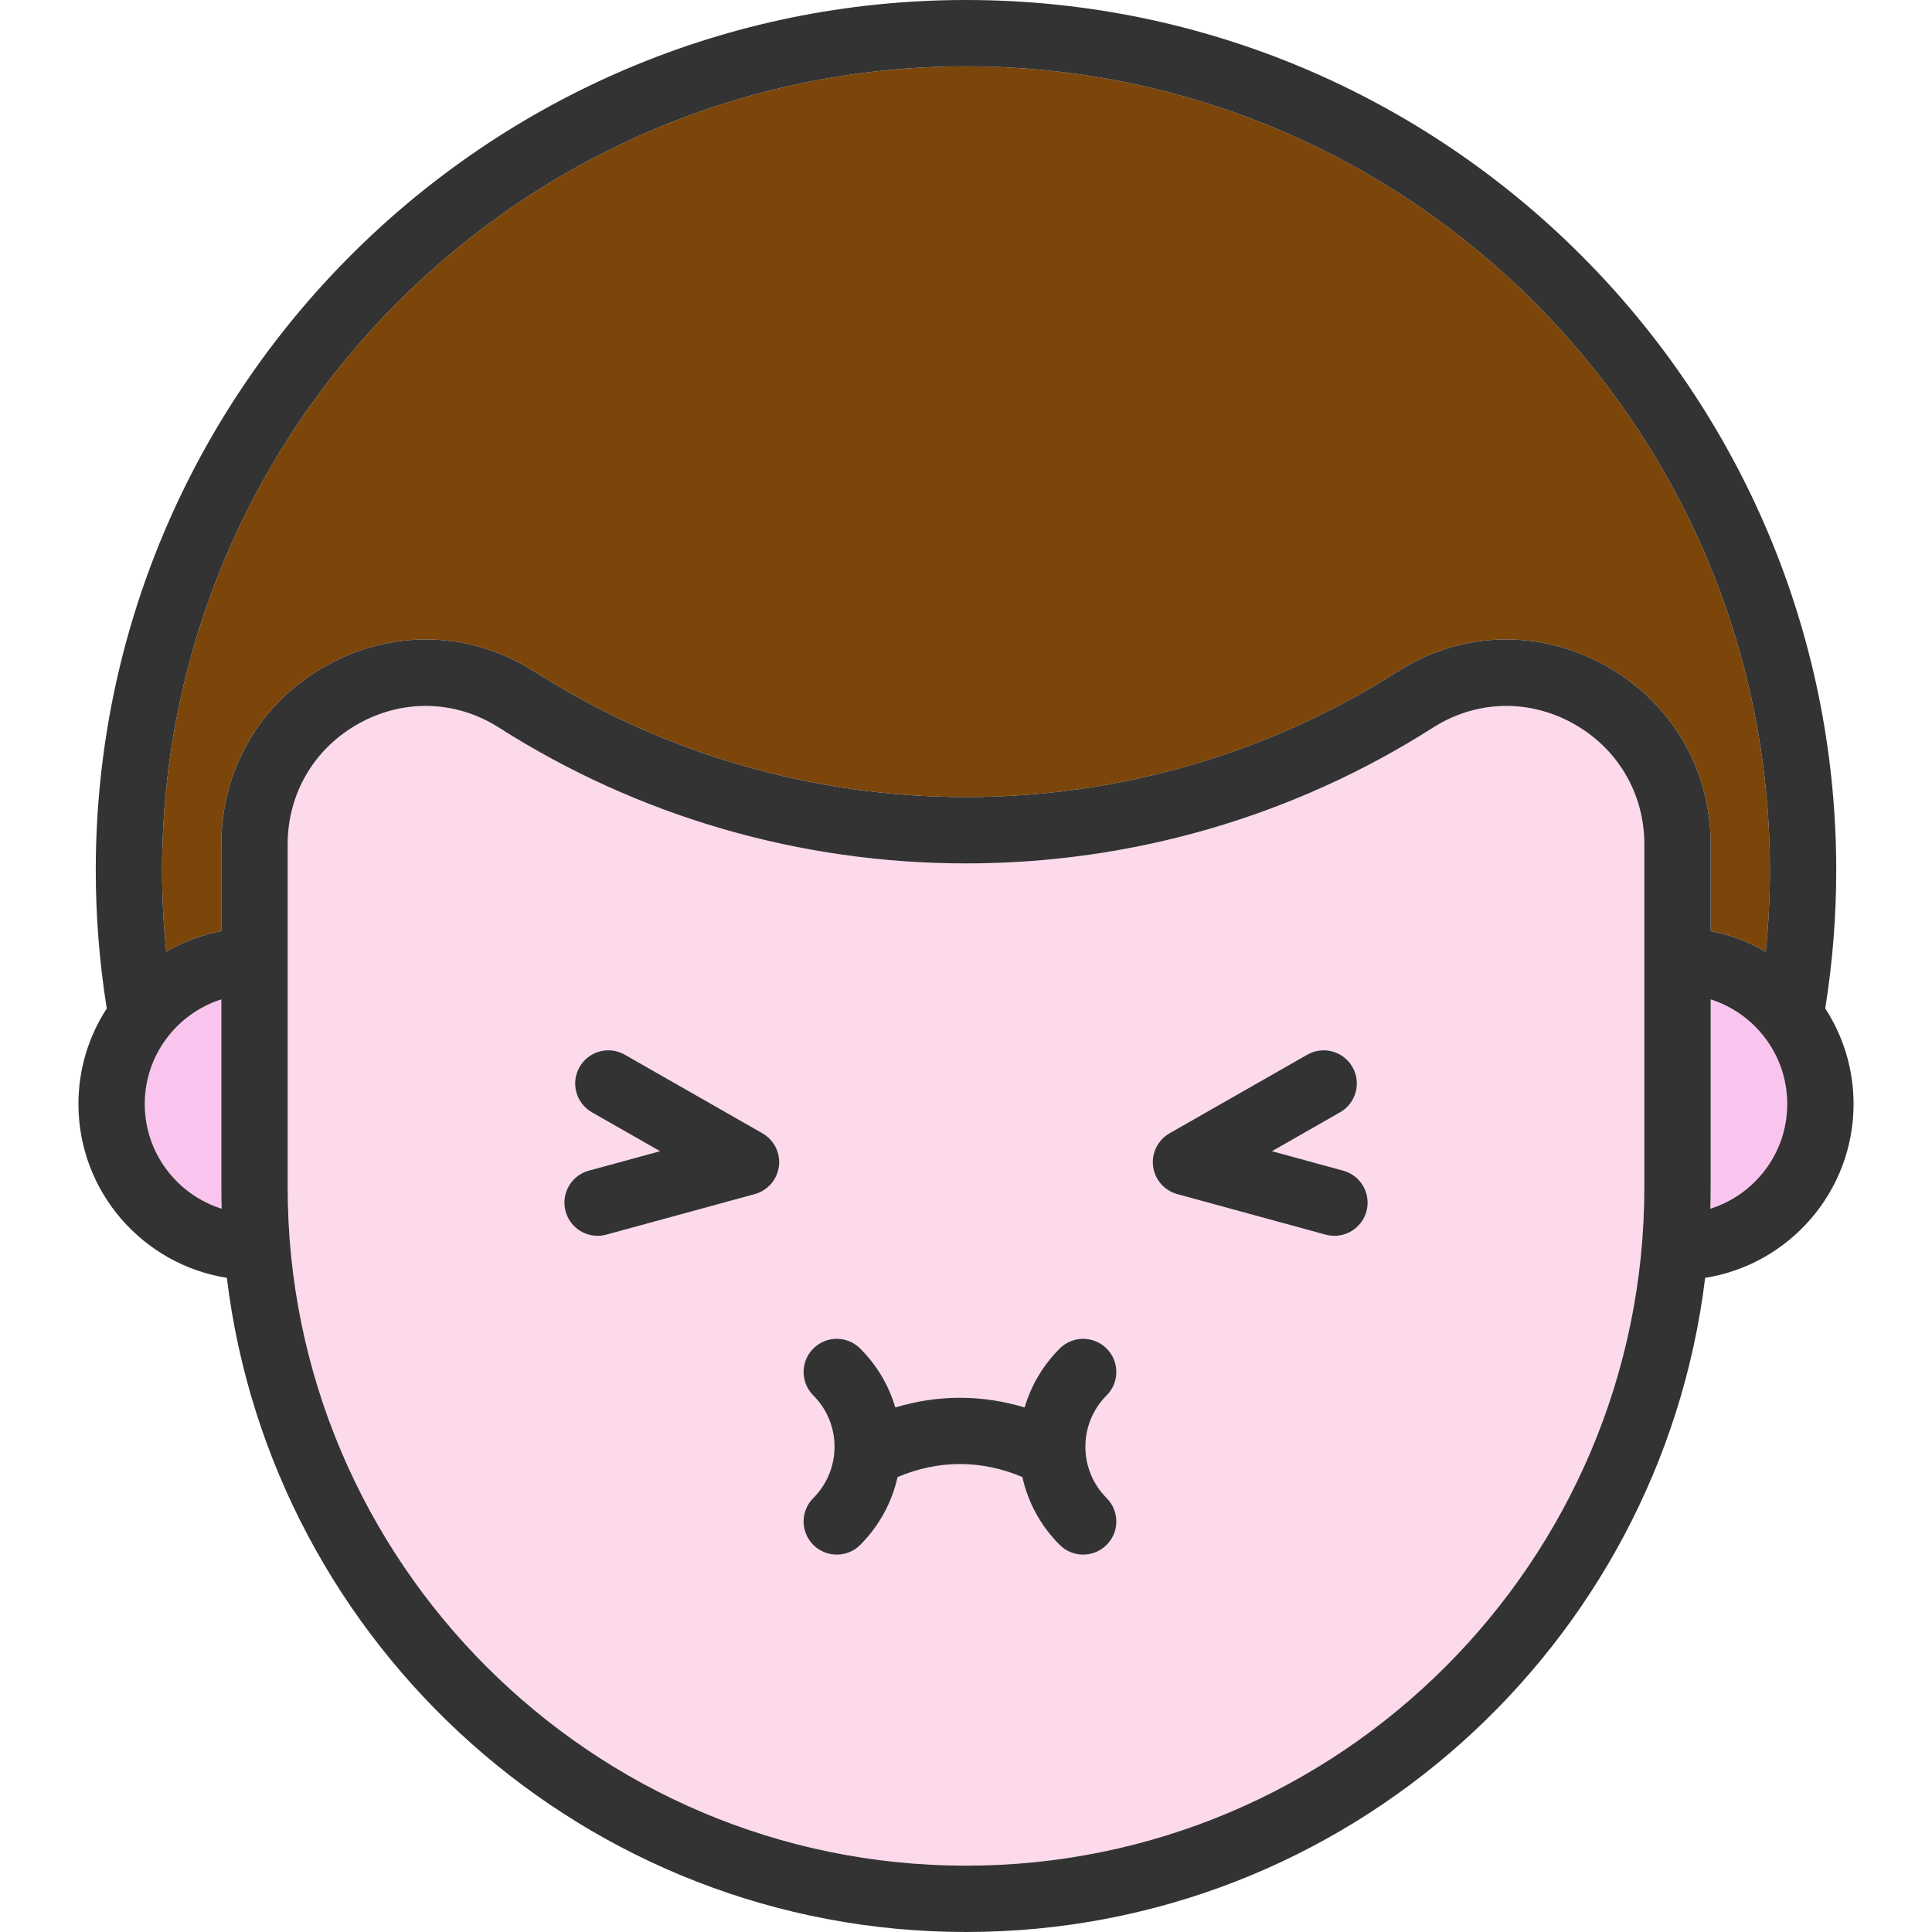
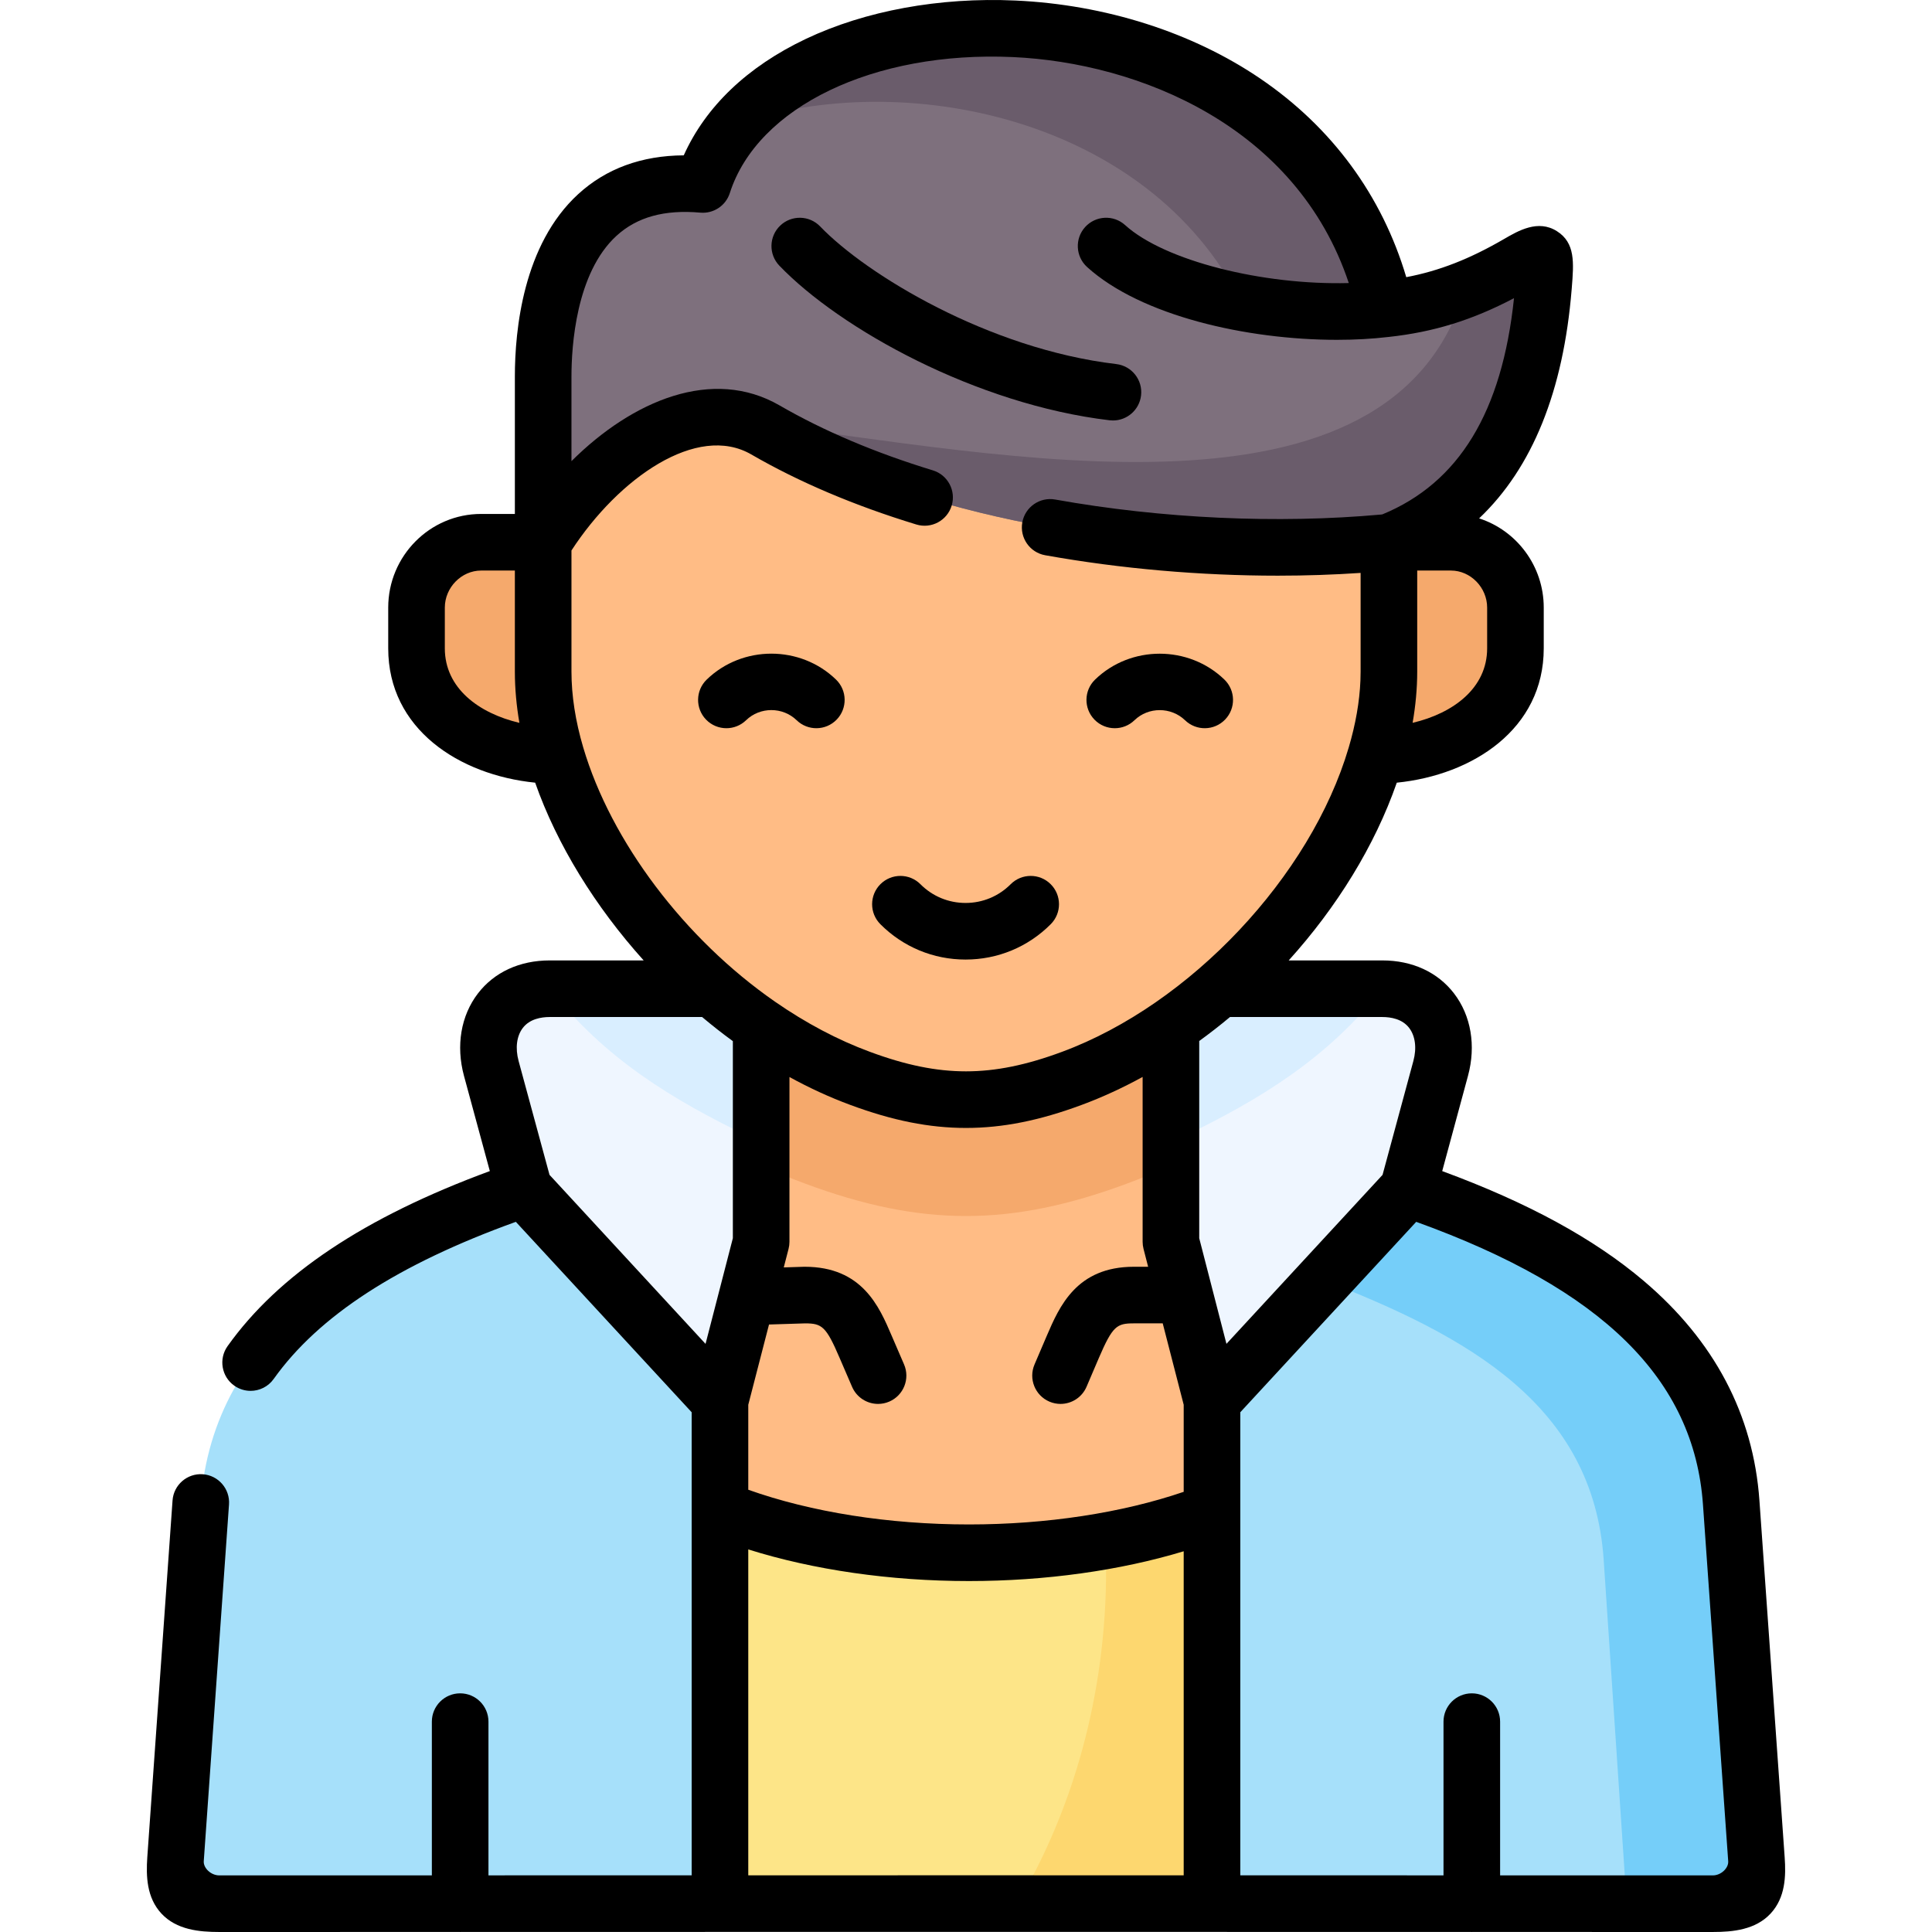
- <svg xmlns="http://www.w3.org/2000/svg" version="1.1" id="Capa_1" x="0px" y="0px" viewBox="0 0 466.03 466.03" style="enable-background:new 0 0 466.03 466.03;" xml:space="preserve">
+ <svg xmlns="http://www.w3.org/2000/svg" id="Capa_1" enable-background="new 0 0 511.997 511.997" height="512" viewBox="0 0 511.997 511.997" width="512">
  <g>
-     <path style="fill:#F9C5EE;" d="M412.64,241.07c10.7,3.4,18.47,13.43,18.47,25.23c0,11.84-7.81,21.88-18.55,25.26   c0.05-1.71,0.08-3.43,0.08-5.16V241.07z" />
-     <path style="fill:#F9C5EE;" d="M53.39,286.4c0,1.73,0.03,3.45,0.08,5.16c-10.74-3.38-18.55-13.42-18.55-25.26   c0-11.8,7.77-21.83,18.47-25.23V286.4z" />
-     <path style="fill:#7C460A;" d="M426.93,209.92c0,6.57-0.34,13.14-1,19.66c-4.06-2.36-8.53-4.07-13.29-4.98v-20.92   c0-18.29-9.59-34.47-25.64-43.28c-15.96-8.74-34.61-8.15-49.91,1.61c-31.07,19.8-67.06,30.26-104.08,30.26s-73-10.46-104.07-30.26   c-15.3-9.76-33.96-10.35-49.91-1.6c-16.05,8.8-25.64,24.98-25.64,43.27v20.92c-4.76,0.91-9.24,2.62-13.29,4.98   c-0.66-6.51-1-13.09-1-19.66C39.1,102.99,126.09,16,233.01,16C339.94,16,426.93,102.99,426.93,209.92z" />
-     <path style="fill:#FCD9EB;" d="M396.64,203.68v82.72c0,90.23-73.4,163.63-163.62,163.63c-90.23,0-163.63-73.4-163.63-163.63v-82.72   c0-12.36,6.48-23.29,17.34-29.25c5.06-2.77,10.52-4.15,15.96-4.15c6.11,0,12.2,1.75,17.65,5.22   c33.64,21.44,72.6,32.77,112.67,32.77c40.08,0,79.04-11.33,112.68-32.77c10.3-6.56,22.86-6.96,33.61-1.07   C390.16,180.39,396.64,191.32,396.64,203.68z M329.61,292.21c1.16-4.27-1.35-8.67-5.61-9.83l-17.18-4.69l16.44-9.39   c3.84-2.19,5.17-7.08,2.98-10.91c-2.19-3.84-7.08-5.18-10.91-2.98l-33.22,18.96c-2.81,1.61-4.37,4.75-3.97,7.96   c0.41,3.21,2.71,5.85,5.83,6.71l35.81,9.78c0.71,0.19,1.42,0.28,2.11,0.28C325.41,298.1,328.64,295.76,329.61,292.21z    M266.93,336.6c3.13-3.13,3.13-8.19,0-11.31c-3.12-3.13-8.19-3.13-11.31,0c-4.03,4.02-6.9,8.9-8.46,14.21   c-10.29-3.11-20.92-3.11-31.2,0c-1.56-5.31-4.43-10.19-8.46-14.21c-3.13-3.13-8.19-3.13-11.32,0c-3.12,3.12-3.12,8.18,0,11.31   c6.83,6.82,6.83,17.92,0,24.75c-3.12,3.12-3.12,8.19,0,11.31c1.57,1.56,3.61,2.34,5.66,2.34s4.1-0.78,5.66-2.34   c4.56-4.57,7.64-10.22,9.01-16.37c9.91-4.18,20.19-4.18,30.1,0c1.36,6.15,4.44,11.8,9.01,16.37c1.56,1.56,3.61,2.34,5.65,2.34   c2.05,0,4.1-0.78,5.66-2.34c3.13-3.12,3.13-8.19,0-11.31C260.11,354.52,260.11,343.42,266.93,336.6z M187.89,281.33   c0.41-3.21-1.16-6.35-3.97-7.96l-33.21-18.96c-3.84-2.2-8.73-0.86-10.92,2.98c-2.19,3.83-0.85,8.72,2.98,10.91l16.45,9.39   l-17.18,4.69c-4.27,1.16-6.78,5.56-5.61,9.83c0.97,3.55,4.19,5.89,7.71,5.89c0.7,0,1.41-0.09,2.11-0.28l35.81-9.78   C185.18,287.18,187.48,284.54,187.89,281.33z" />
-     <path style="fill:#333333;" d="M440.28,243.25c4.31,6.64,6.83,14.56,6.83,23.05c0,21.15-15.54,38.73-35.8,41.94   c-10.81,88.79-86.64,157.79-178.29,157.79c-91.66,0-167.49-69-178.3-157.79c-20.26-3.21-35.8-20.79-35.8-41.94   c0-8.49,2.52-16.4,6.83-23.04c-1.75-10.95-2.65-22.15-2.65-33.34C23.1,94.17,117.27,0,233.01,0   c115.75,0,209.92,94.17,209.92,209.92C442.93,221.11,442.03,232.3,440.28,243.25z M431.11,266.3c0-11.8-7.77-21.83-18.47-25.23   v45.33c0,1.73-0.03,3.45-0.08,5.16C423.3,288.18,431.11,278.14,431.11,266.3z M425.93,229.58c0.66-6.52,1-13.09,1-19.66   C426.93,102.99,339.94,16,233.01,16C126.09,16,39.1,102.99,39.1,209.92c0,6.57,0.34,13.15,1,19.66c4.05-2.36,8.53-4.07,13.29-4.98   v-20.92c0-18.29,9.59-34.47,25.64-43.27c15.95-8.75,34.61-8.16,49.91,1.6c31.07,19.8,67.05,30.26,104.07,30.26   s73.01-10.46,104.08-30.26c15.3-9.76,33.95-10.35,49.91-1.61c16.05,8.81,25.64,24.99,25.64,43.28v20.92   C417.4,225.51,421.87,227.22,425.93,229.58z M396.64,286.4v-82.72c0-12.36-6.48-23.29-17.34-29.25   c-10.75-5.89-23.31-5.49-33.61,1.07c-33.64,21.44-72.6,32.77-112.68,32.77c-40.07,0-79.03-11.33-112.67-32.77   c-5.45-3.47-11.54-5.22-17.65-5.22c-5.44,0-10.9,1.38-15.96,4.15c-10.86,5.96-17.34,16.89-17.34,29.25v82.72   c0,90.23,73.4,163.63,163.63,163.63C323.24,450.03,396.64,376.63,396.64,286.4z M53.47,291.56c-0.05-1.71-0.08-3.43-0.08-5.16   v-45.33c-10.7,3.4-18.47,13.43-18.47,25.23C34.92,278.14,42.73,288.18,53.47,291.56z" />
-     <path style="fill:#333333;" d="M324,282.38c4.26,1.16,6.77,5.56,5.61,9.83c-0.97,3.55-4.2,5.89-7.72,5.89   c-0.69,0-1.4-0.09-2.11-0.28l-35.81-9.78c-3.12-0.86-5.42-3.5-5.83-6.71c-0.4-3.21,1.16-6.35,3.97-7.96l33.22-18.96   c3.83-2.2,8.72-0.86,10.91,2.98c2.19,3.83,0.86,8.72-2.98,10.91l-16.44,9.39L324,282.38z" />
-     <path style="fill:#333333;" d="M266.93,325.29c3.13,3.12,3.13,8.18,0,11.31c-6.82,6.82-6.82,17.92,0,24.75   c3.13,3.12,3.13,8.19,0,11.31c-1.56,1.56-3.61,2.34-5.66,2.34c-2.04,0-4.09-0.78-5.65-2.34c-4.57-4.57-7.65-10.22-9.01-16.37   c-9.91-4.18-20.19-4.18-30.1,0c-1.37,6.15-4.45,11.8-9.01,16.37c-1.56,1.56-3.61,2.34-5.66,2.34s-4.09-0.78-5.66-2.34   c-3.12-3.12-3.12-8.19,0-11.31c6.83-6.83,6.83-17.93,0-24.75c-3.12-3.13-3.12-8.19,0-11.31c3.13-3.13,8.19-3.13,11.32,0   c4.03,4.02,6.9,8.9,8.46,14.21c10.28-3.11,20.91-3.11,31.2,0c1.56-5.31,4.43-10.19,8.46-14.21   C258.74,322.16,263.81,322.16,266.93,325.29z" />
-     <path style="fill:#333333;" d="M183.92,273.37c2.81,1.61,4.38,4.75,3.97,7.96c-0.41,3.21-2.71,5.85-5.83,6.71l-35.81,9.78   c-0.7,0.19-1.41,0.28-2.11,0.28c-3.52,0-6.74-2.34-7.71-5.89c-1.17-4.27,1.34-8.67,5.61-9.83l17.18-4.69l-16.45-9.39   c-3.83-2.19-5.17-7.08-2.98-10.91c2.19-3.84,7.08-5.18,10.92-2.98L183.92,273.37z" />
+     <g>
+       <path clip-rule="evenodd" d="m350.811 369.664 22.337-54.579 8.646-31.947c2.92-10.8-2.863-21.118-15.449-21.118h-43.171c-4.11 3.6-18.396 6.945-22.875 10.006v57.062l5.102 19.729 4.904 33.847z" fill="#eff6ff" fill-rule="evenodd" />
+     </g>
+     <g>
+       <path clip-rule="evenodd" d="m211.69 329.088v-20.24-36.822c-.198-.142-.397-.283-.624-.425-4.224-2.948-8.334-6.151-12.245-9.581h-53.149c-12.614 0-18.396 10.318-15.477 21.118l8.674 31.947 18.462 49.579 42 24.333 7.285-40.18 1.304-5.131z" fill="#eff6ff" fill-rule="evenodd" />
+     </g>
+     <g>
+       <path clip-rule="evenodd" d="m230.398 440.859-39.599-69.534-21.515-23.273-30.415-32.967c-42.604 14.599-82.458 37.871-85.661 83.112l-6.69 94.508c-.652 9.411 1.786 11.792 11.593 11.792h63.835l68.852-.028z" fill="#a6e0fa" fill-rule="evenodd" />
+     </g>
+     <g>
+       <path clip-rule="evenodd" d="m465.471 492.705-6.69-94.508c-3.203-45.241-43.057-68.514-85.633-83.112l-30.443 32.967-21.515 23.273-26.248 77.188 26.248 47.651v8.306l68.852.028h63.863c9.78-.001 12.246-2.382 11.566-11.793z" fill="#a6e0fa" fill-rule="evenodd" />
+     </g>
+     <g>
+       <path clip-rule="evenodd" d="m320.935 504.299-25.511-51.761 25.511-51.931v-29.452l-5.527-22.337-5.102-19.729v-78.832c-8.277 5.669-17.093 10.375-26.248 13.776-10.148 3.742-19.105 5.641-28.062 5.641s-17.915-1.899-28.062-5.641c-9.156-3.402-17.971-8.107-26.22-13.776v78.832l-5.102 19.729-5.811 22.507v28.658l33.477 50.741-33.477 53.745z" fill="#ffbc85" fill-rule="evenodd" />
+     </g>
+     <g>
+       <path clip-rule="evenodd" d="m160.998 171.962-17.055-28.262h-16.441c-9.411 0-17.121 7.909-17.121 17.32v10.8c0 18.312 18.255 28.205 36.991 28.403-2.238-7.568 13.626-28.261 13.626-28.261z" fill="#f5a96c" fill-rule="evenodd" />
+     </g>
+     <g>
+       <path clip-rule="evenodd" d="m364.616 200.224c18.737-.198 36.991-10.091 36.991-28.403v-10.8c0-9.411-7.682-17.32-17.093-17.32h-16.441l-21.561 31.296c.001 7.172 20.343 17.658 18.104 25.227z" fill="#f5a96c" fill-rule="evenodd" />
+     </g>
+     <g>
+       <path clip-rule="evenodd" d="m364.616 200.224c2.239-7.569 3.458-15.08 3.458-22.252v-34.271c-37.955-28.704-57.769-50.037-104.41-54.704-22.646-2.266-105.333-4.427-119.721 54.704v34.271c0 7.172 1.191 14.684 3.43 22.252 6.491 21.94 21.656 44.561 41.442 61.796 3.94 3.43 8.022 6.633 12.274 9.581 8.419 5.839 17.461 10.715 26.844 14.173 10.148 3.77 19.105 5.641 28.062 5.641s17.915-1.871 28.062-5.641c14.116-5.216 27.41-13.55 39.117-23.755 19.814-17.234 34.979-39.855 41.442-61.795z" fill="#ffbc85" fill-rule="evenodd" />
+     </g>
+     <g>
+       <path clip-rule="evenodd" d="m368.074 143.701c28.006-10.913 38.494-37.276 40.96-67.663.737-9.184.964-10.658-6.69-6.208-12.302 7.143-22.903 10.687-35.234 12.019-20.721-92.694-161.656-92.779-180.847-32.968-38.891-3.458-42.32 36.057-42.32 50.911v43.909c13.634-22.139 39.202-41.159 58.903-29.764 38.635 22.309 91.189 31.125 135.89 31.096 10.29 0 20.154-.454 29.338-1.332z" fill="#7e707d" fill-rule="evenodd" />
+     </g>
+     <g>
+       <path clip-rule="evenodd" d="m323.174 262.02h43.171c-14.541 18.425-32.286 29.339-53.375 39.459-.879.425-1.757.85-2.665 1.247v-30.699c.198-.142.397-.283.624-.425 4.223-2.949 8.333-6.152 12.245-9.582z" fill="#d9eeff" fill-rule="evenodd" />
+     </g>
+     <g>
+       <path clip-rule="evenodd" d="m188.815 262.02c-14.371 0-28.771 0-43.142 0 14.513 18.425 32.258 29.339 53.347 39.459.879.425 1.786.85 2.693 1.247v-30.699c-.227-.142-.425-.283-.624-.425-4.253-2.949-8.334-6.152-12.274-9.582z" fill="#d9eeff" fill-rule="evenodd" />
+     </g>
+     <g>
+       <path clip-rule="evenodd" d="m310.305 308.848v-36.822c-8.277 5.669-17.093 10.375-26.248 13.748-10.148 3.77-19.105 5.641-28.062 5.641s-17.915-1.871-28.062-5.641c-9.156-3.373-17.971-8.079-26.22-13.748v36.822c3.827 1.757 7.71 3.373 11.65 4.819 15.42 5.726 29.026 8.589 42.632 8.589s27.212-2.863 42.661-8.589c3.911-1.445 7.794-3.061 11.649-4.819z" fill="#f5a96c" fill-rule="evenodd" />
+     </g>
+     <g>
+       <path clip-rule="evenodd" d="m321.19 496.163v-95.557c-3.543 1.389-7.285 2.636-11.225 3.798-15.449 4.479-33.675 7.087-53.177 7.087-16.611 0-32.258-1.899-46.09-5.216-7.172-1.729-13.861-3.855-19.899-6.293v104.486h1.02 64.175 64.175 1.02v-8.305z" fill="#fde588" fill-rule="evenodd" />
+     </g>
+     <g>
+       <path clip-rule="evenodd" d="m321.19 496.163v-95.557c-3.543 1.389-7.285 2.636-11.225 3.798-5.357 1.559-11.055 2.863-17.008 3.94.113 2.551.17 5.131.17 7.71 0 32.91-8.702 63.411-23.499 88.413h50.541 1.02v-8.304z" fill="#fdd76f" fill-rule="evenodd" />
+     </g>
+     <g>
+       <path clip-rule="evenodd" d="m465.471 492.705-6.69-94.508c-3.203-45.241-43.057-68.514-85.633-83.112l-22.337 24.18c38.04 14.825 71.403 32.967 74.181 74.127l6.094 91.106h22.818c9.781-.001 12.247-2.382 11.567-11.793z" fill="#75cef9" fill-rule="evenodd" />
+     </g>
+     <g>
+       <path clip-rule="evenodd" d="m367.11 81.848c-18.651-83.452-134.756-91.843-171.719-49.04 43.568-14.91 108.792-1.928 133.594 47.311 12.642 2.438 26.277 3.118 38.125 1.729z" fill="#6a5c6b" fill-rule="evenodd" />
+     </g>
+     <g>
+       <path clip-rule="evenodd" d="m368.074 143.701c28.006-10.913 38.494-37.276 40.96-67.663.737-9.184.964-10.658-6.69-6.208-4.875 2.835-9.496 5.102-14.06 6.888-19.53 65.651-121.32 43.881-189.691 35.235 1.446.51 2.863 1.162 4.252 1.984 38.635 22.309 91.189 31.125 135.89 31.096 10.291 0 20.155-.454 29.339-1.332z" fill="#6a5c6b" fill-rule="evenodd" />
+     </g>
+     <g>
+       <path d="m187.278 180.1c-2.973 2.884-3.046 7.632-.162 10.605 1.471 1.517 3.426 2.278 5.384 2.278 1.881 0 3.764-.703 5.221-2.116 3.691-3.582 9.702-3.582 13.396 0 2.973 2.883 7.723 2.812 10.605-.163 2.884-2.973 2.811-7.722-.163-10.605-9.45-9.166-24.83-9.165-34.281.001z" />
+       <path d="m295.425 192.984c1.881 0 3.764-.703 5.221-2.116 3.686-3.575 9.701-3.568 13.407.011 2.98 2.877 7.729 2.795 10.605-.185 2.877-2.979 2.794-7.728-.186-10.605-9.467-9.142-24.839-9.135-34.271.011-2.974 2.884-3.046 7.632-.162 10.605 1.471 1.517 3.428 2.279 5.386 2.279z" />
+       <path d="m255.881 239.29c-4.518 0-8.763-1.761-11.951-4.96-2.925-2.934-7.673-2.94-10.607-.016-2.933 2.925-2.94 7.673-.016 10.607 6.024 6.042 14.041 9.369 22.575 9.369 8.533 0 16.55-3.328 22.573-9.37 2.925-2.933 2.917-7.682-.017-10.606-2.934-2.925-7.682-2.918-10.606.017-3.189 3.198-7.433 4.959-11.951 4.959z" />
+       <path d="m472.952 492.176-6.689-94.537c-1.611-22.737-11.935-42.323-30.685-58.214-13.219-11.204-30.74-20.744-53.379-29.074l6.835-25.255c2.157-7.982.813-15.931-3.688-21.81-4.328-5.653-11.076-8.766-19.002-8.766h-24.828c12.715-14.061 22.806-30.329 28.646-47.104 20.145-2.029 38.944-14.22 38.944-35.594v-10.8c0-11.058-7.205-20.448-17.125-23.646 14.103-13.388 22.334-33.705 24.527-60.737l.032-.396c.534-6.645.957-11.893-3.967-14.994-4.987-3.143-10.196-.114-13.996 2.096-9.072 5.268-17.122 8.436-25.904 10.107-6.41-21.612-19.688-39.709-38.702-52.634-18.031-12.258-41.076-19.601-64.886-20.68-20.072-.911-39.786 2.705-55.53 10.173-15.475 7.341-26.551 17.935-32.353 30.856-11.195.072-20.578 3.511-27.953 10.259-14.622 13.379-16.805 36.045-16.805 48.365v36.409h-8.941c-13.576 0-24.621 11.134-24.621 24.82v10.8c0 21.373 18.796 33.563 38.94 35.594 5.754 16.382 15.901 32.828 28.755 47.105h-24.905c-7.941 0-14.7 3.116-19.032 8.773-4.499 5.877-5.842 13.823-3.683 21.811l6.853 25.24c-33.239 12.237-56.015 27.451-69.503 46.398-2.402 3.375-1.614 8.057 1.76 10.459 1.319.939 2.838 1.391 4.343 1.391 2.344 0 4.653-1.096 6.116-3.151 11.909-16.729 32.935-30.374 64.178-41.642l46.594 50.461v122.719l-53.852.008v-40.736c0-4.142-3.358-7.5-7.5-7.5s-7.5 3.358-7.5 7.5v40.738l-56.335.008c-2.214 0-4.237-1.957-4.112-3.763l6.689-94.536c.292-4.132-2.82-7.718-6.952-8.011-4.125-.287-7.718 2.82-8.011 6.952l-6.69 94.547c-.348 5.023-.173 10.728 3.764 14.947 3.999 4.286 9.984 4.863 15.312 4.863l63.653-.009c.061.001.12.009.181.009s.121-.008.182-.009l133.865-.019 133.867.019c.061.001.12.009.182.009.061 0 .12-.008.181-.009l63.683.009c5.327 0 11.312-.58 15.311-4.877 3.938-4.232 4.098-9.934 3.736-14.942zm-355.07-320.355v-10.8c0-5.323 4.406-9.82 9.621-9.82h8.941v26.771c0 4.544.43 9.111 1.203 13.589-10.846-2.551-19.765-9.25-19.765-19.74zm276.225-10.801v10.8c0 10.488-8.912 17.185-19.753 19.737.781-4.475 1.22-9.042 1.22-13.586v-26.771h8.94c5.201.001 9.593 4.498 9.593 9.82zm-239.542 37.076c-2.071-7.001-3.122-13.772-3.122-20.125v-32.093c12.518-19.225 33.308-33.743 47.646-25.451 12.665 7.33 27.383 13.577 43.747 18.569 3.965 1.208 8.154-1.024 9.362-4.985 1.208-3.962-1.023-8.153-4.985-9.362-15.271-4.659-28.935-10.447-40.612-17.205-17.761-10.272-38.979-1.339-55.158 14.763v-22.416c0-7.932 1.163-27.445 11.931-37.298 5.441-4.979 12.71-6.988 22.225-6.141 3.497.308 6.735-1.84 7.806-5.18 7.345-22.893 38.195-37.703 75-36.05 33.294 1.509 75.175 18.231 89.037 59.889-22.762.603-48.81-5.874-59.278-15.361-3.068-2.781-7.812-2.548-10.594.521-2.781 3.069-2.548 7.812.521 10.594 14.244 12.908 42.293 19.292 66.213 19.292 4.737 0 9.316-.252 13.59-.752.007-.001.014 0 .021-.001.017-.002.033-.004.05-.006.008-.001.016-.001.023-.002.003 0 .005-.001.008-.001 11.877-1.292 22.084-4.421 33.229-10.276-3.166 30.16-14.595 48.931-34.864 57.287-.105.017-.213.028-.317.049-27.49 2.494-58.121 1.09-86.421-3.977-4.072-.726-7.974 1.984-8.704 6.061-.729 4.078 1.983 7.975 6.062 8.705 20.019 3.583 41.165 5.414 61.669 5.414 7.422 0 14.754-.249 21.924-.732v26.146c0 .786-.017 1.58-.05 2.381-.231 5.606-1.271 11.563-3.102 17.75-10.073 34.159-42.023 68.073-75.979 80.642-9.495 3.528-17.582 5.171-25.45 5.171-7.867 0-15.954-1.643-25.468-5.178-8.482-3.127-16.949-7.601-25.163-13.298-23.972-16.635-43.436-42.439-50.797-67.344zm39.647 130.039-7.236 28.005-41.35-44.792-8.19-30.167c-.929-3.435-.522-6.631 1.115-8.77 1.83-2.39 4.883-2.892 7.122-2.892h40.394c2.651 2.233 5.368 4.369 8.146 6.391v52.225zm119.478 168.842-57.697-.008-57.695.008v-86.367c17.292 5.433 37.636 8.382 58.489 8.382 20.198 0 39.988-2.775 56.902-7.89v85.875zm0-101.629c-16.367 5.586-36.339 8.644-56.902 8.644-21.251 0-41.787-3.253-58.489-9.196v-22.517l5.497-21.273 9.567-.301c4.442.012 5.552.75 9.156 9.189l3.288 7.625c1.223 2.836 3.987 4.532 6.891 4.532.991 0 1.999-.198 2.966-.615 3.804-1.64 5.558-6.053 3.917-9.857l-3.278-7.602c-3.294-7.712-7.805-18.274-23.054-18.274-.079 0-.157.001-.236.004l-5.308.167 1.269-4.911c.158-.613.238-1.244.238-1.876v-43.665c5.319 2.909 10.703 5.39 16.108 7.382 11.221 4.168 20.968 6.11 30.674 6.11 9.707 0 19.454-1.941 30.666-6.107 5.475-2.027 10.873-4.523 16.146-7.409v43.689c0 .631.08 1.26.237 1.872l1.223 4.745h-3.796c-15.188 0-19.73 10.551-23.054 18.271l-3.26 7.625c-1.628 3.809.14 8.216 3.948 9.845.962.411 1.961.605 2.944.605 2.913 0 5.683-1.707 6.9-4.554l3.252-7.608c3.661-8.505 4.757-9.185 9.269-9.185h7.662l5.559 21.57zm7.634-53.556c-.06-.313-.139-.619-.236-.917l-3.283-12.737v-52.264c2.778-2.018 5.503-4.133 8.155-6.353h40.384c2.228 0 5.267.5 7.092 2.884 1.639 2.141 2.046 5.34 1.118 8.775l-8.165 30.169-41.369 44.784zm132.582 155.205-56.364-.008v-40.738c0-4.142-3.357-7.5-7.5-7.5s-7.5 3.358-7.5 7.5v40.736l-53.852-.008v-122.721l46.619-50.461c49.455 17.852 73.64 41.729 75.99 74.901l6.69 94.548c.131 1.798-1.882 3.751-4.083 3.751z" />
+       <path d="m295.821 96.482c-33.811-3.994-66.238-23.729-78.466-36.467-2.868-2.988-7.615-3.084-10.604-.217-2.988 2.869-3.085 7.616-.217 10.604 16.08 16.751 52.221 36.805 87.527 40.976.299.035.596.052.89.052 3.748 0 6.988-2.806 7.438-6.621.487-4.113-2.455-7.841-6.568-8.327z" />
+     </g>
  </g>
-   <g>
- </g>
-   <g>
- </g>
-   <g>
- </g>
-   <g>
- </g>
-   <g>
- </g>
-   <g>
- </g>
-   <g>
- </g>
-   <g>
- </g>
-   <g>
- </g>
-   <g>
- </g>
-   <g>
- </g>
-   <g>
- </g>
-   <g>
- </g>
-   <g>
- </g>
-   <g>
- </g>
</svg>
